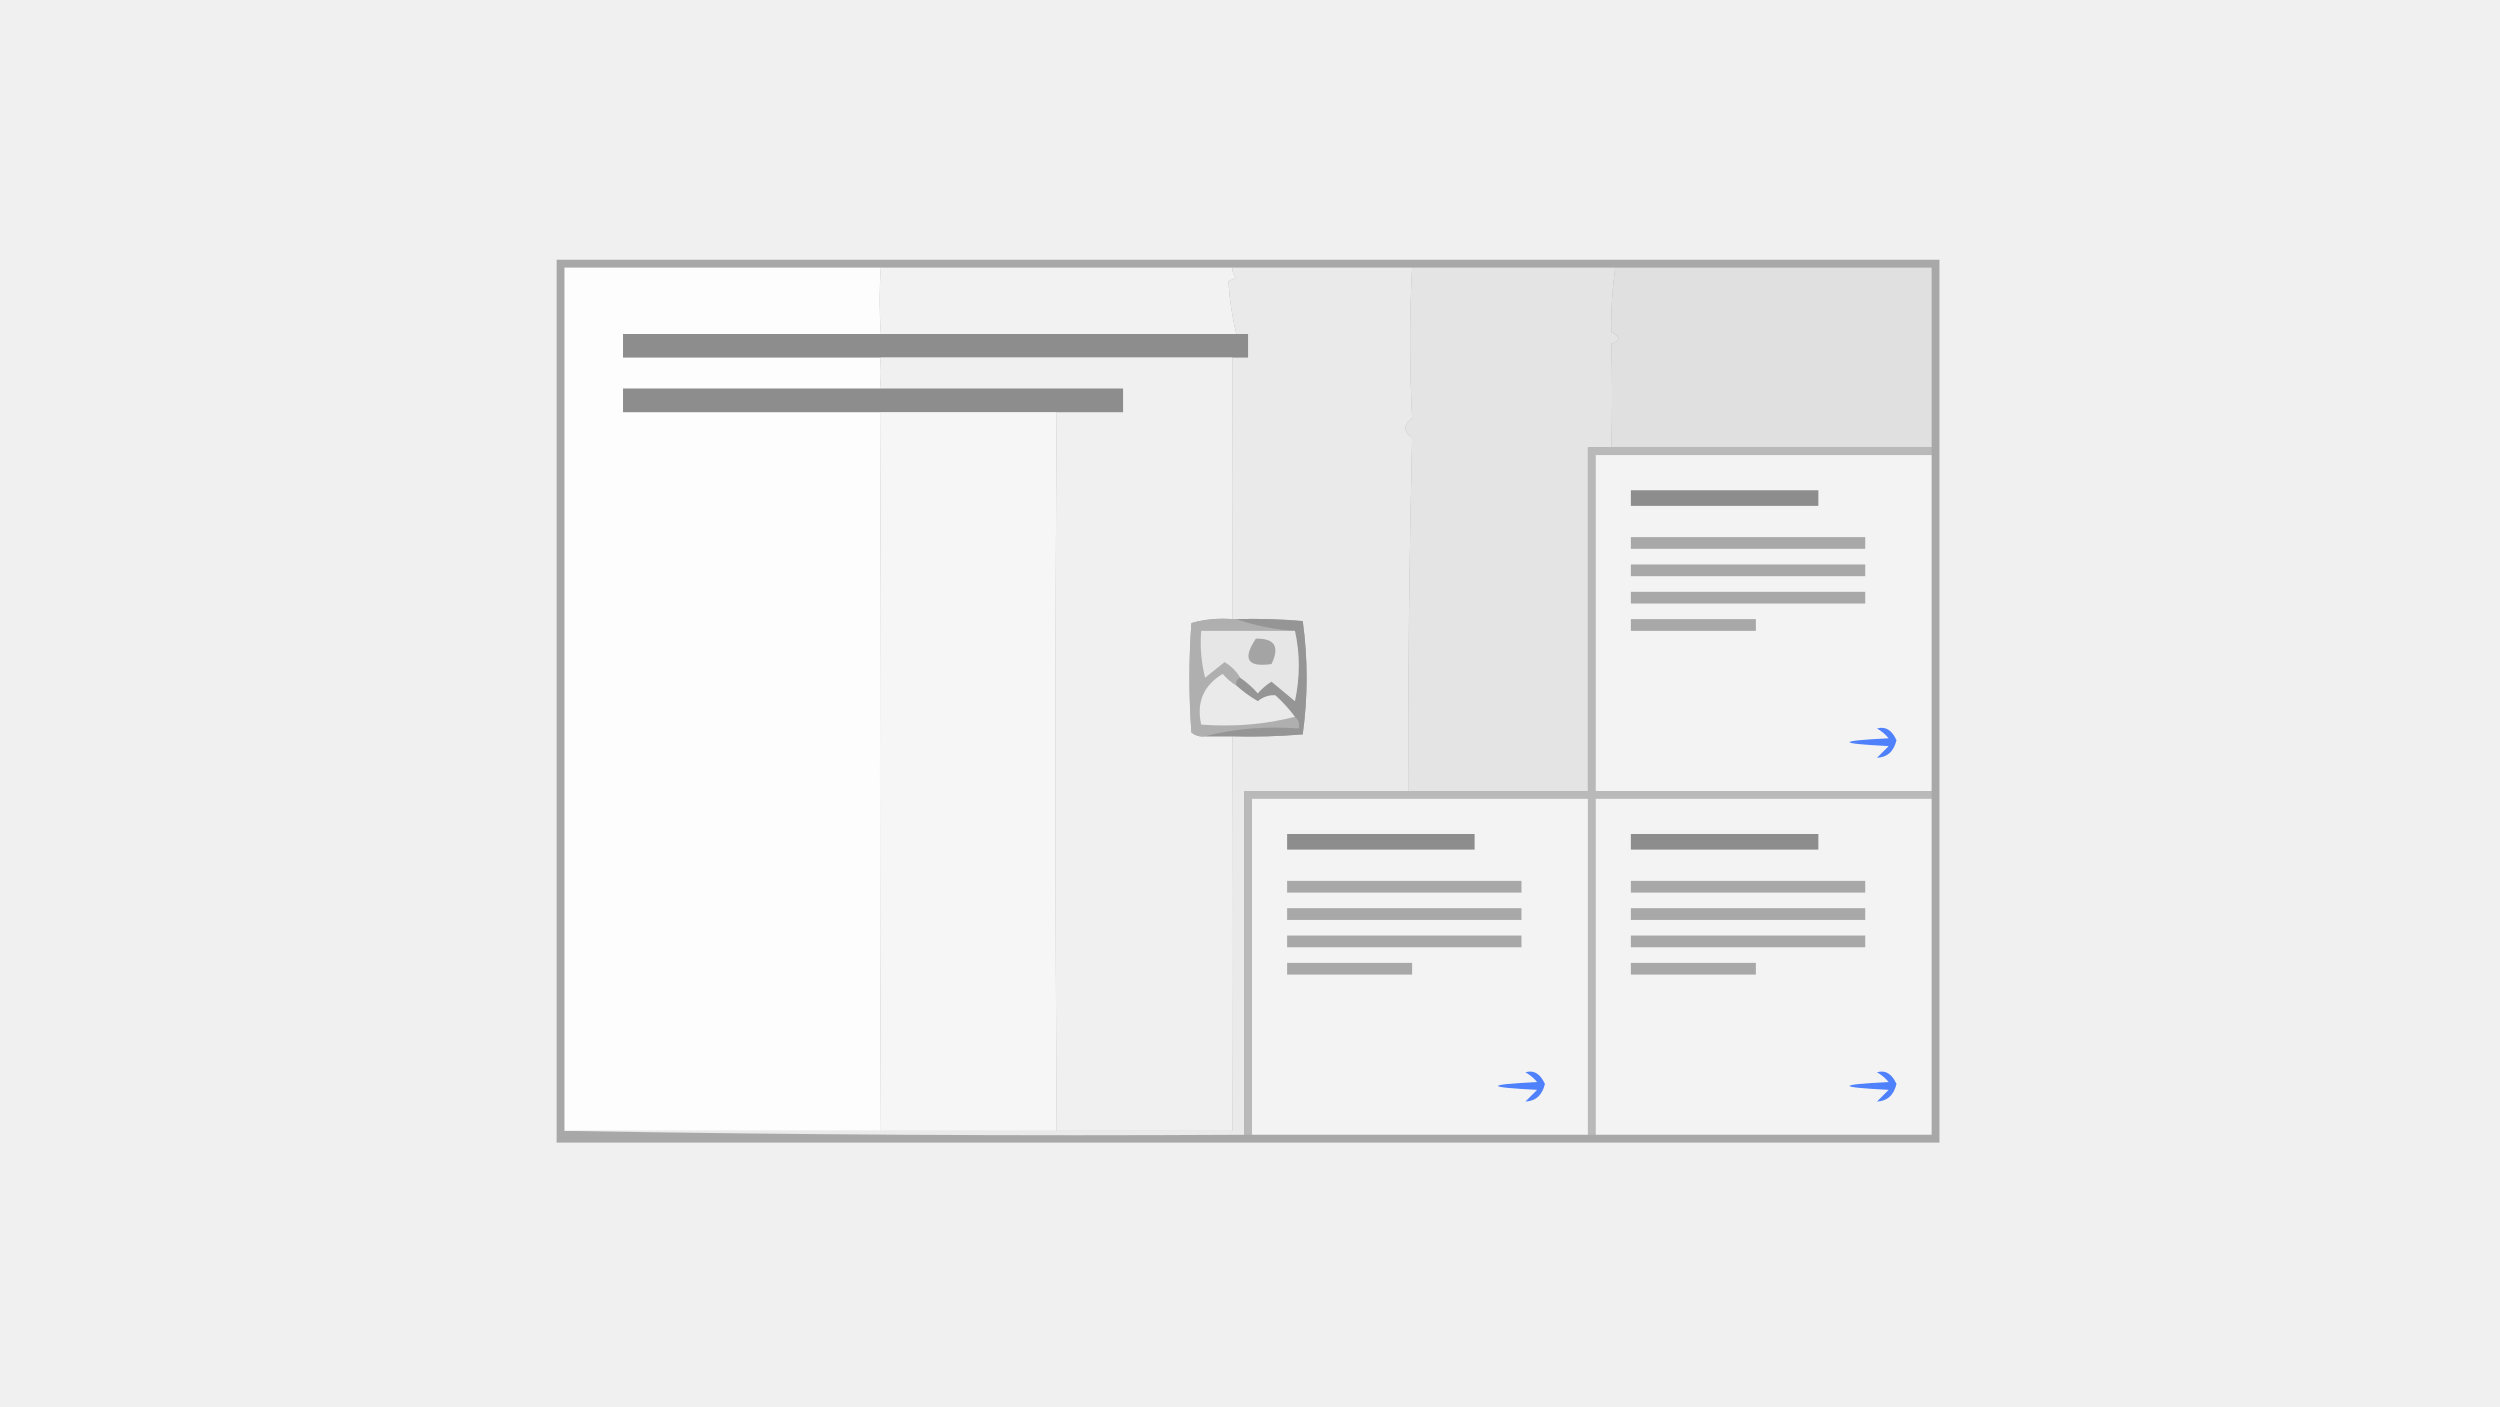
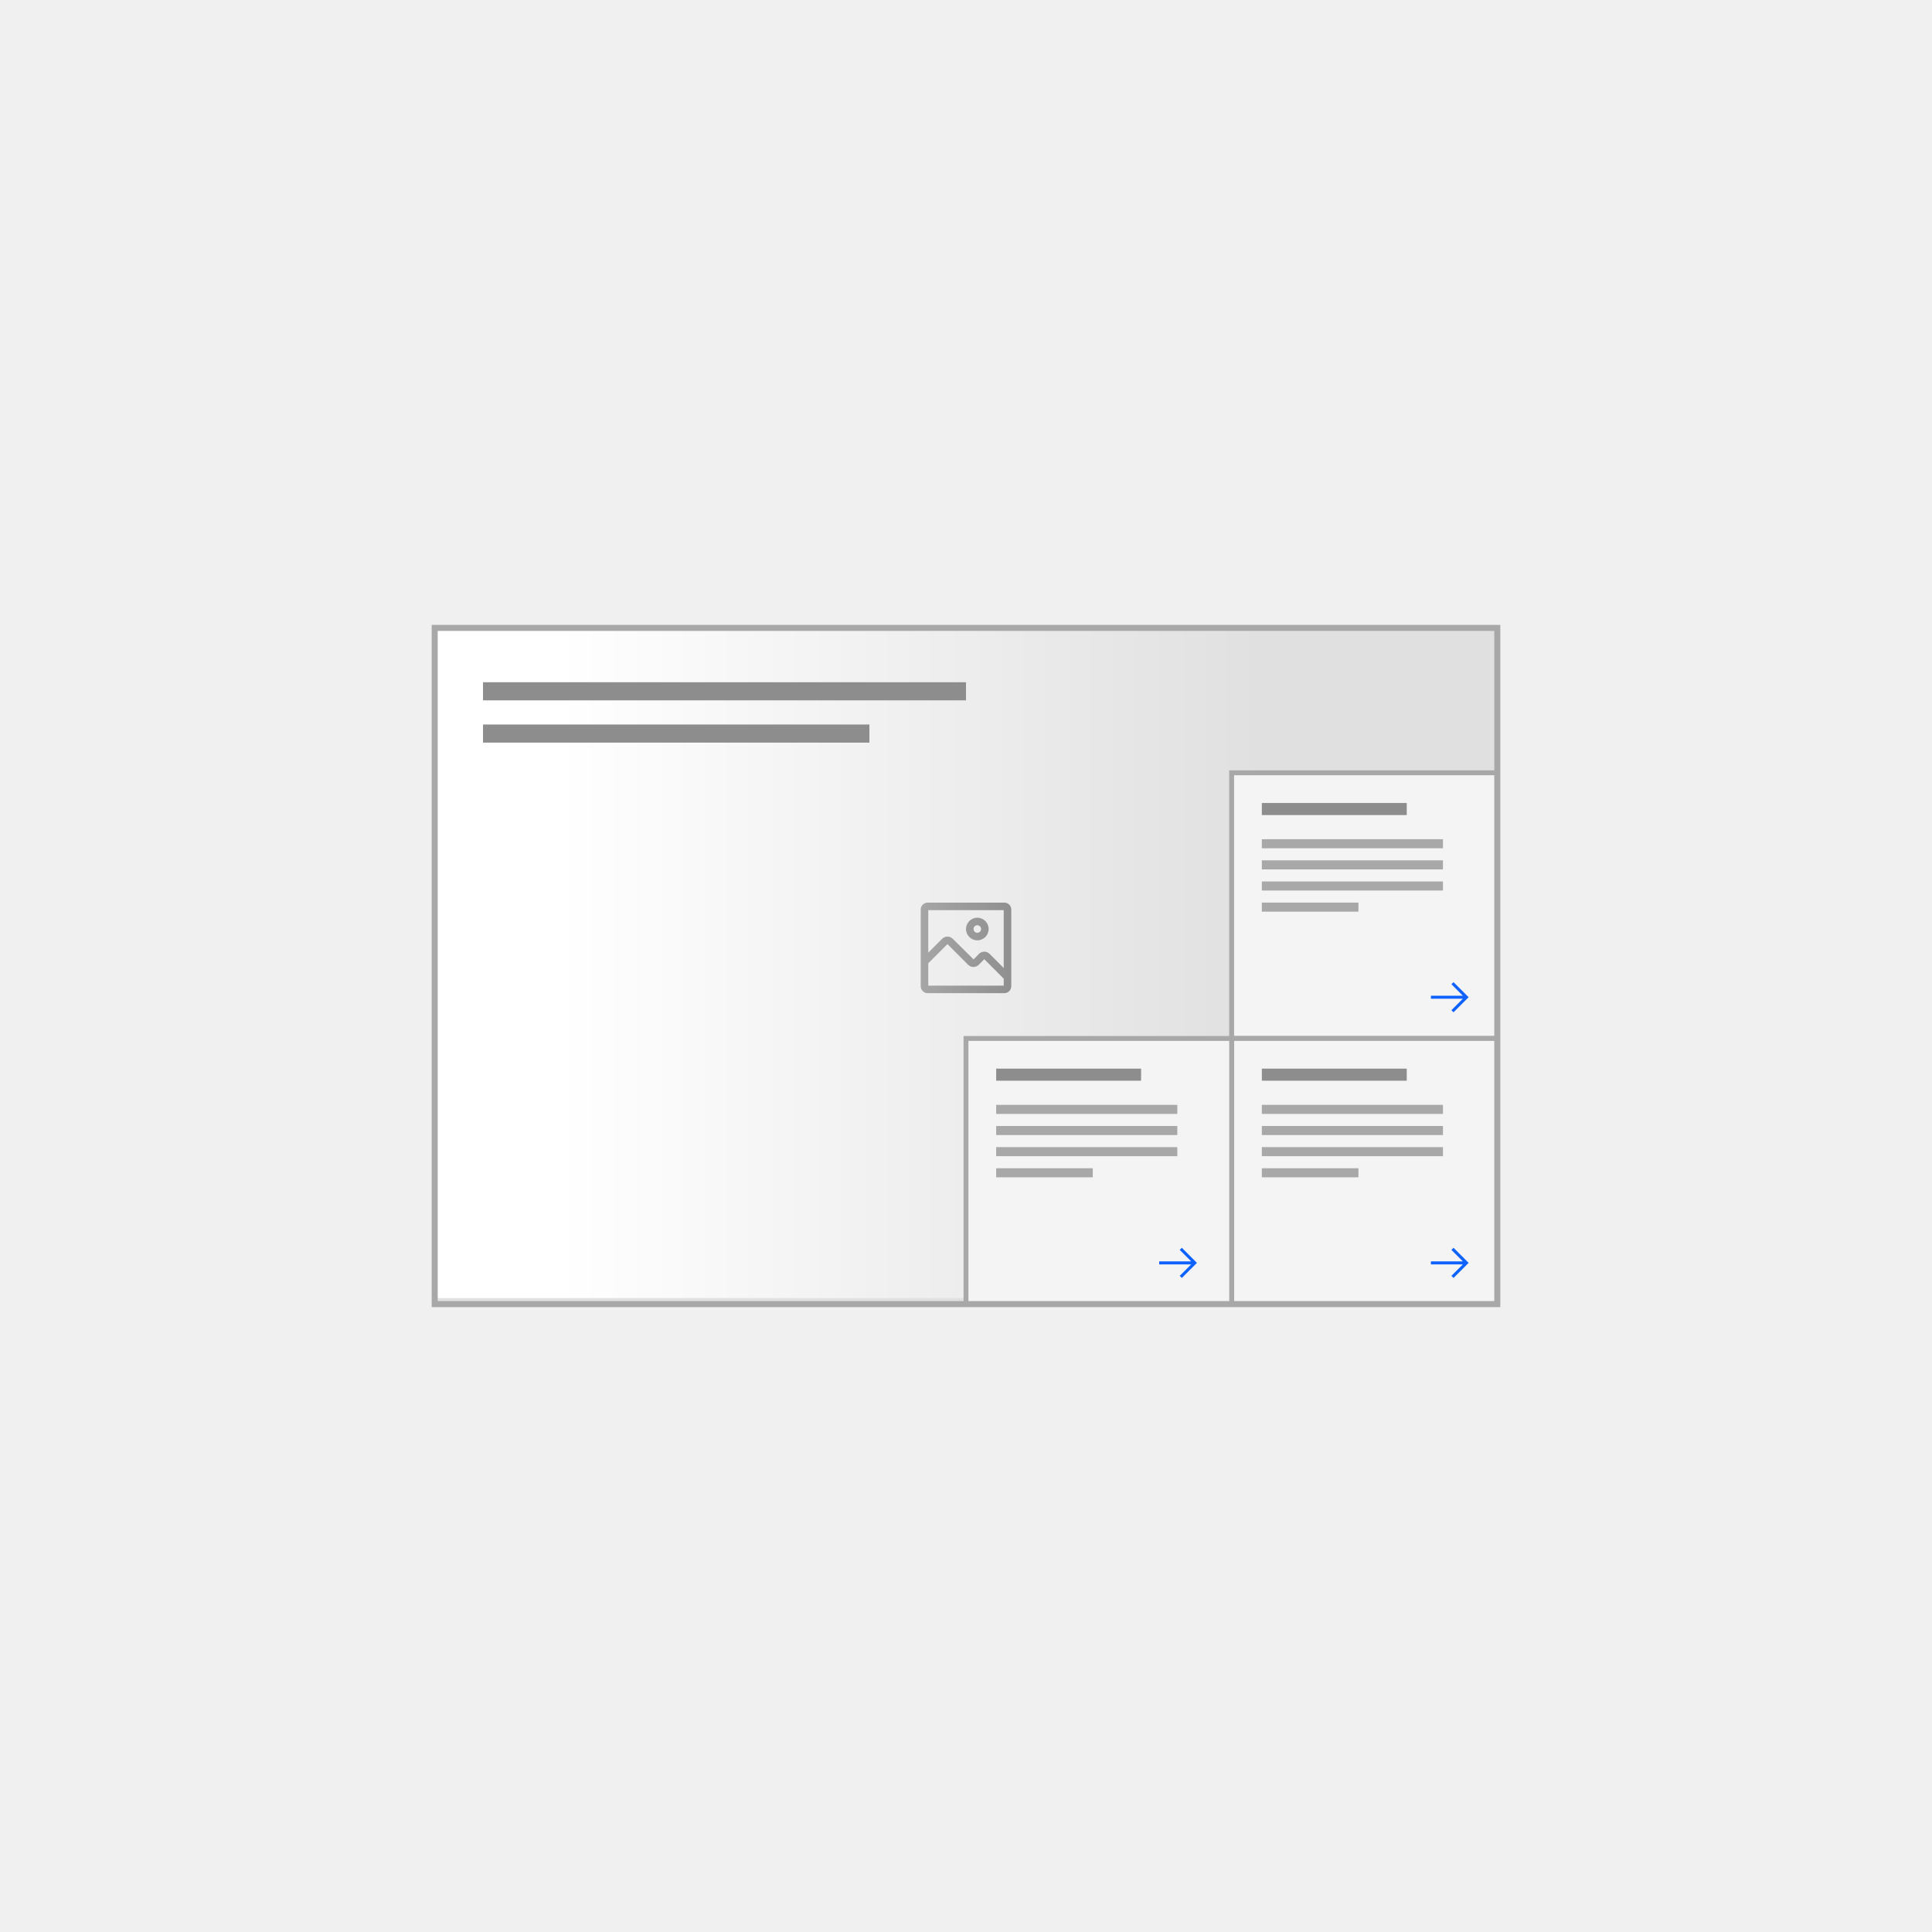
- <svg xmlns="http://www.w3.org/2000/svg" version="1.1" width="640px" height="360px" style="shape-rendering:geometricPrecision; text-rendering:geometricPrecision; image-rendering:optimizeQuality; fill-rule:evenodd; clip-rule:evenodd">
-   <g>
-     <path style="opacity:1" fill="#a7a8a7" d="M 142.5,66.5 C 260.5,66.5 378.5,66.5 496.5,66.5C 496.5,141.833 496.5,217.167 496.5,292.5C 378.5,292.5 260.5,292.5 142.5,292.5C 142.5,217.167 142.5,141.833 142.5,66.5 Z" />
-   </g>
-   <g>
-     <path style="opacity:1" fill="#fdfdfd" d="M 225.5,68.5 C 225.098,73.966 225.098,79.632 225.5,85.5C 203.5,85.5 181.5,85.5 159.5,85.5C 159.5,87.5 159.5,89.5 159.5,91.5C 181.5,91.5 203.5,91.5 225.5,91.5C 225.208,93.957 225.208,96.624 225.5,99.5C 203.5,99.5 181.5,99.5 159.5,99.5C 159.5,101.5 159.5,103.5 159.5,105.5C 181.5,105.5 203.5,105.5 225.5,105.5C 225.2,166.699 225.2,228.032 225.5,289.5C 198.5,289.5 171.5,289.5 144.5,289.5C 144.5,215.833 144.5,142.167 144.5,68.5C 171.5,68.5 198.5,68.5 225.5,68.5 Z" />
-   </g>
-   <g>
-     <path style="opacity:1" fill="#f2f2f2" d="M 225.5,68.5 C 255.5,68.5 285.5,68.5 315.5,68.5C 315.414,69.496 315.748,70.329 316.5,71C 315.833,71.333 315.167,71.667 314.5,72C 314.72,76.368 315.387,80.868 316.5,85.5C 286.167,85.5 255.833,85.5 225.5,85.5C 225.098,79.632 225.098,73.966 225.5,68.5 Z" />
-   </g>
-   <g>
-     <path style="opacity:1" fill="#eaeaea" d="M 315.5,68.5 C 330.833,68.5 346.167,68.5 361.5,68.5C 360.819,80.61 360.819,93.443 361.5,107C 359.219,108.851 359.219,110.518 361.5,112C 360.767,142.869 360.434,173.036 360.5,202.5C 346.5,202.5 332.5,202.5 318.5,202.5C 318.5,231.833 318.5,261.167 318.5,290.5C 260.331,290.832 202.331,290.499 144.5,289.5C 171.5,289.5 198.5,289.5 225.5,289.5C 240.5,289.5 255.5,289.5 270.5,289.5C 285.5,289.5 300.5,289.5 315.5,289.5C 315.351,256.911 315.351,223.245 315.5,188.5C 321.509,188.666 327.509,188.499 333.5,188C 334.833,178.333 334.833,168.667 333.5,159C 327.843,158.501 322.176,158.334 316.5,158.5C 316.167,158.5 315.833,158.5 315.5,158.5C 315.601,136.436 315.601,114.103 315.5,91.5C 316.833,91.5 318.167,91.5 319.5,91.5C 319.5,89.5 319.5,87.5 319.5,85.5C 318.5,85.5 317.5,85.5 316.5,85.5C 315.387,80.868 314.72,76.368 314.5,72C 315.167,71.667 315.833,71.333 316.5,71C 315.748,70.329 315.414,69.496 315.5,68.5 Z" />
-   </g>
-   <g>
-     <path style="opacity:1" fill="#e4e4e4" d="M 361.5,68.5 C 378.833,68.5 396.167,68.5 413.5,68.5C 412.729,74.26 412.395,79.76 412.5,85C 414.891,86.309 414.891,87.309 412.5,88C 412.744,96.756 412.744,105.589 412.5,114.5C 410.5,114.5 408.5,114.5 406.5,114.5C 406.5,143.833 406.5,173.167 406.5,202.5C 391.167,202.5 375.833,202.5 360.5,202.5C 360.434,173.036 360.767,142.869 361.5,112C 359.219,110.518 359.219,108.851 361.5,107C 360.819,93.443 360.819,80.61 361.5,68.5 Z" />
-   </g>
-   <g>
-     <path style="opacity:1" fill="#dfe0df" d="M 413.5,68.5 C 440.5,68.5 467.5,68.5 494.5,68.5C 494.5,83.833 494.5,99.167 494.5,114.5C 467.167,114.5 439.833,114.5 412.5,114.5C 412.744,105.589 412.744,96.756 412.5,88C 414.891,87.309 414.891,86.309 412.5,85C 412.395,79.76 412.729,74.26 413.5,68.5 Z" />
-   </g>
-   <g>
-     <path style="opacity:1" fill="#8c8d8c" d="M 225.5,85.5 C 255.833,85.5 286.167,85.5 316.5,85.5C 317.5,85.5 318.5,85.5 319.5,85.5C 319.5,87.5 319.5,89.5 319.5,91.5C 318.167,91.5 316.833,91.5 315.5,91.5C 285.5,91.5 255.5,91.5 225.5,91.5C 203.5,91.5 181.5,91.5 159.5,91.5C 159.5,89.5 159.5,87.5 159.5,85.5C 181.5,85.5 203.5,85.5 225.5,85.5 Z" />
-   </g>
-   <g>
-     <path style="opacity:1" fill="#f0f0f0" d="M 225.5,91.5 C 255.5,91.5 285.5,91.5 315.5,91.5C 315.601,114.103 315.601,136.436 315.5,158.5C 311.894,158.211 308.394,158.544 305,159.5C 304.333,168.833 304.333,178.167 305,187.5C 306.011,188.337 307.178,188.67 308.5,188.5C 310.833,188.5 313.167,188.5 315.5,188.5C 315.351,223.245 315.351,256.911 315.5,289.5C 300.5,289.5 285.5,289.5 270.5,289.5C 270.092,227.602 270.092,166.269 270.5,105.5C 276.167,105.5 281.833,105.5 287.5,105.5C 287.5,103.5 287.5,101.5 287.5,99.5C 266.833,99.5 246.167,99.5 225.5,99.5C 225.208,96.624 225.208,93.957 225.5,91.5 Z" />
-   </g>
-   <g>
-     <path style="opacity:1" fill="#8c8d8c" d="M 225.5,99.5 C 246.167,99.5 266.833,99.5 287.5,99.5C 287.5,101.5 287.5,103.5 287.5,105.5C 281.833,105.5 276.167,105.5 270.5,105.5C 255.5,105.5 240.5,105.5 225.5,105.5C 203.5,105.5 181.5,105.5 159.5,105.5C 159.5,103.5 159.5,101.5 159.5,99.5C 181.5,99.5 203.5,99.5 225.5,99.5 Z" />
-   </g>
-   <g>
-     <path style="opacity:1" fill="#f6f6f6" d="M 225.5,105.5 C 240.5,105.5 255.5,105.5 270.5,105.5C 270.092,166.269 270.092,227.602 270.5,289.5C 255.5,289.5 240.5,289.5 225.5,289.5C 225.2,228.032 225.2,166.699 225.5,105.5 Z" />
-   </g>
-   <g>
-     <path style="opacity:1" fill="#b9b9b9" d="M 412.5,114.5 C 439.833,114.5 467.167,114.5 494.5,114.5C 494.5,115.167 494.5,115.833 494.5,116.5C 465.833,116.5 437.167,116.5 408.5,116.5C 408.5,145.167 408.5,173.833 408.5,202.5C 437.167,202.5 465.833,202.5 494.5,202.5C 494.5,203.167 494.5,203.833 494.5,204.5C 465.833,204.5 437.167,204.5 408.5,204.5C 408.5,233.167 408.5,261.833 408.5,290.5C 407.833,290.5 407.167,290.5 406.5,290.5C 406.5,261.833 406.5,233.167 406.5,204.5C 377.833,204.5 349.167,204.5 320.5,204.5C 320.5,233.167 320.5,261.833 320.5,290.5C 319.833,290.5 319.167,290.5 318.5,290.5C 318.5,261.167 318.5,231.833 318.5,202.5C 332.5,202.5 346.5,202.5 360.5,202.5C 375.833,202.5 391.167,202.5 406.5,202.5C 406.5,173.167 406.5,143.833 406.5,114.5C 408.5,114.5 410.5,114.5 412.5,114.5 Z" />
-   </g>
-   <g>
-     <path style="opacity:1" fill="#f3f3f4" d="M 494.5,116.5 C 494.5,145.167 494.5,173.833 494.5,202.5C 465.833,202.5 437.167,202.5 408.5,202.5C 408.5,173.833 408.5,145.167 408.5,116.5C 437.167,116.5 465.833,116.5 494.5,116.5 Z" />
-   </g>
-   <g>
-     <path style="opacity:1" fill="#8c8d8c" d="M 417.5,125.5 C 433.5,125.5 449.5,125.5 465.5,125.5C 465.5,126.833 465.5,128.167 465.5,129.5C 449.5,129.5 433.5,129.5 417.5,129.5C 417.5,128.167 417.5,126.833 417.5,125.5 Z" />
-   </g>
-   <g>
-     <path style="opacity:1" fill="#a7a8a7" d="M 417.5,137.5 C 437.5,137.5 457.5,137.5 477.5,137.5C 477.5,138.5 477.5,139.5 477.5,140.5C 457.5,140.5 437.5,140.5 417.5,140.5C 417.5,139.5 417.5,138.5 417.5,137.5 Z" />
-   </g>
-   <g>
-     <path style="opacity:1" fill="#a7a8a7" d="M 417.5,144.5 C 437.5,144.5 457.5,144.5 477.5,144.5C 477.5,145.5 477.5,146.5 477.5,147.5C 457.5,147.5 437.5,147.5 417.5,147.5C 417.5,146.5 417.5,145.5 417.5,144.5 Z" />
-   </g>
-   <g>
-     <path style="opacity:1" fill="#a7a8a7" d="M 417.5,151.5 C 437.5,151.5 457.5,151.5 477.5,151.5C 477.5,152.5 477.5,153.5 477.5,154.5C 457.5,154.5 437.5,154.5 417.5,154.5C 417.5,153.5 417.5,152.5 417.5,151.5 Z" />
-   </g>
-   <g>
-     <path style="opacity:1" fill="#afafaf" d="M 315.5,158.5 C 315.833,158.5 316.167,158.5 316.5,158.5C 321.251,160.141 326.251,161.141 331.5,161.5C 323.5,161.5 315.5,161.5 307.5,161.5C 307.176,165.555 307.509,169.555 308.5,173.5C 310.167,172.167 311.833,170.833 313.5,169.5C 315.188,170.521 316.521,171.855 317.5,173.5C 316.662,173.842 316.328,174.508 316.5,175.5C 315.206,174.71 314.039,173.71 313,172.5C 308.077,175.492 306.244,179.825 307.5,185.5C 315.903,186.134 323.903,185.467 331.5,183.5C 332.404,184.209 332.737,185.209 332.5,186.5C 324.097,185.866 316.097,186.533 308.5,188.5C 307.178,188.67 306.011,188.337 305,187.5C 304.333,178.167 304.333,168.833 305,159.5C 308.394,158.544 311.894,158.211 315.5,158.5 Z" />
-   </g>
-   <g>
-     <path style="opacity:1" fill="#959595" d="M 316.5,158.5 C 322.176,158.334 327.843,158.501 333.5,159C 334.833,168.667 334.833,178.333 333.5,188C 327.509,188.499 321.509,188.666 315.5,188.5C 313.167,188.5 310.833,188.5 308.5,188.5C 316.097,186.533 324.097,185.866 332.5,186.5C 332.737,185.209 332.404,184.209 331.5,183.5C 330.04,181.537 328.373,179.704 326.5,178C 324.893,177.885 323.393,178.385 322,179.5C 320.019,178.35 318.186,177.016 316.5,175.5C 316.328,174.508 316.662,173.842 317.5,173.5C 319.129,174.625 320.629,175.959 322,177.5C 323.019,176.313 324.186,175.313 325.5,174.5C 327.5,176.167 329.5,177.833 331.5,179.5C 332.817,173.346 332.817,167.346 331.5,161.5C 326.251,161.141 321.251,160.141 316.5,158.5 Z" />
-   </g>
-   <g>
-     <path style="opacity:1" fill="#a7a8a7" d="M 417.5,158.5 C 428.167,158.5 438.833,158.5 449.5,158.5C 449.5,159.5 449.5,160.5 449.5,161.5C 438.833,161.5 428.167,161.5 417.5,161.5C 417.5,160.5 417.5,159.5 417.5,158.5 Z" />
-   </g>
-   <g>
-     <path style="opacity:1" fill="#e6e6e6" d="M 331.5,161.5 C 332.817,167.346 332.817,173.346 331.5,179.5C 329.5,177.833 327.5,176.167 325.5,174.5C 324.186,175.313 323.019,176.313 322,177.5C 320.629,175.959 319.129,174.625 317.5,173.5C 316.521,171.855 315.188,170.521 313.5,169.5C 311.833,170.833 310.167,172.167 308.5,173.5C 307.509,169.555 307.176,165.555 307.5,161.5C 315.5,161.5 323.5,161.5 331.5,161.5 Z" />
-   </g>
-   <g>
-     <path style="opacity:1" fill="#a4a4a4" d="M 321.5,163.5 C 326.328,163.385 327.661,165.552 325.5,170C 319.339,170.878 318.006,168.711 321.5,163.5 Z" />
-   </g>
-   <g>
-     <path style="opacity:1" fill="#eaeaea" d="M 316.5,175.5 C 318.186,177.016 320.019,178.35 322,179.5C 323.393,178.385 324.893,177.885 326.5,178C 328.373,179.704 330.04,181.537 331.5,183.5C 323.903,185.467 315.903,186.134 307.5,185.5C 306.244,179.825 308.077,175.492 313,172.5C 314.039,173.71 315.206,174.71 316.5,175.5 Z" />
-   </g>
-   <g>
-     <path style="opacity:1" fill="#4f81fc" d="M 480.5,186.5 C 482.664,185.882 484.33,186.882 485.5,189.5C 484.808,192.373 483.141,193.873 480.5,194C 481.5,193 482.5,192 483.5,191C 470.167,190.333 470.167,189.667 483.5,189C 482.627,187.955 481.627,187.122 480.5,186.5 Z" />
-   </g>
-   <g>
-     <path style="opacity:1" fill="#f3f3f4" d="M 406.5,290.5 C 377.833,290.5 349.167,290.5 320.5,290.5C 320.5,261.833 320.5,233.167 320.5,204.5C 349.167,204.5 377.833,204.5 406.5,204.5C 406.5,233.167 406.5,261.833 406.5,290.5 Z" />
-   </g>
-   <g>
-     <path style="opacity:1" fill="#f3f3f4" d="M 494.5,204.5 C 494.5,233.167 494.5,261.833 494.5,290.5C 465.833,290.5 437.167,290.5 408.5,290.5C 408.5,261.833 408.5,233.167 408.5,204.5C 437.167,204.5 465.833,204.5 494.5,204.5 Z" />
-   </g>
-   <g>
-     <path style="opacity:1" fill="#8c8d8c" d="M 329.5,213.5 C 345.5,213.5 361.5,213.5 377.5,213.5C 377.5,214.833 377.5,216.167 377.5,217.5C 361.5,217.5 345.5,217.5 329.5,217.5C 329.5,216.167 329.5,214.833 329.5,213.5 Z" />
-   </g>
-   <g>
-     <path style="opacity:1" fill="#8c8d8c" d="M 417.5,213.5 C 433.5,213.5 449.5,213.5 465.5,213.5C 465.5,214.833 465.5,216.167 465.5,217.5C 449.5,217.5 433.5,217.5 417.5,217.5C 417.5,216.167 417.5,214.833 417.5,213.5 Z" />
-   </g>
-   <g>
-     <path style="opacity:1" fill="#a7a8a7" d="M 329.5,225.5 C 349.5,225.5 369.5,225.5 389.5,225.5C 389.5,226.5 389.5,227.5 389.5,228.5C 369.5,228.5 349.5,228.5 329.5,228.5C 329.5,227.5 329.5,226.5 329.5,225.5 Z" />
-   </g>
-   <g>
-     <path style="opacity:1" fill="#a7a8a7" d="M 417.5,225.5 C 437.5,225.5 457.5,225.5 477.5,225.5C 477.5,226.5 477.5,227.5 477.5,228.5C 457.5,228.5 437.5,228.5 417.5,228.5C 417.5,227.5 417.5,226.5 417.5,225.5 Z" />
-   </g>
-   <g>
-     <path style="opacity:1" fill="#a7a8a7" d="M 329.5,232.5 C 349.5,232.5 369.5,232.5 389.5,232.5C 389.5,233.5 389.5,234.5 389.5,235.5C 369.5,235.5 349.5,235.5 329.5,235.5C 329.5,234.5 329.5,233.5 329.5,232.5 Z" />
-   </g>
-   <g>
-     <path style="opacity:1" fill="#a7a8a7" d="M 417.5,232.5 C 437.5,232.5 457.5,232.5 477.5,232.5C 477.5,233.5 477.5,234.5 477.5,235.5C 457.5,235.5 437.5,235.5 417.5,235.5C 417.5,234.5 417.5,233.5 417.5,232.5 Z" />
-   </g>
-   <g>
-     <path style="opacity:1" fill="#a7a8a7" d="M 329.5,239.5 C 349.5,239.5 369.5,239.5 389.5,239.5C 389.5,240.5 389.5,241.5 389.5,242.5C 369.5,242.5 349.5,242.5 329.5,242.5C 329.5,241.5 329.5,240.5 329.5,239.5 Z" />
-   </g>
-   <g>
-     <path style="opacity:1" fill="#a7a8a7" d="M 417.5,239.5 C 437.5,239.5 457.5,239.5 477.5,239.5C 477.5,240.5 477.5,241.5 477.5,242.5C 457.5,242.5 437.5,242.5 417.5,242.5C 417.5,241.5 417.5,240.5 417.5,239.5 Z" />
-   </g>
-   <g>
-     <path style="opacity:1" fill="#a7a8a7" d="M 329.5,246.5 C 340.167,246.5 350.833,246.5 361.5,246.5C 361.5,247.5 361.5,248.5 361.5,249.5C 350.833,249.5 340.167,249.5 329.5,249.5C 329.5,248.5 329.5,247.5 329.5,246.5 Z" />
-   </g>
-   <g>
-     <path style="opacity:1" fill="#a7a8a7" d="M 417.5,246.5 C 428.167,246.5 438.833,246.5 449.5,246.5C 449.5,247.5 449.5,248.5 449.5,249.5C 438.833,249.5 428.167,249.5 417.5,249.5C 417.5,248.5 417.5,247.5 417.5,246.5 Z" />
-   </g>
-   <g>
-     <path style="opacity:1" fill="#4f81fc" d="M 390.5,274.5 C 392.664,273.882 394.33,274.882 395.5,277.5C 394.808,280.373 393.141,281.873 390.5,282C 391.5,281 392.5,280 393.5,279C 380.167,278.333 380.167,277.667 393.5,277C 392.627,275.955 391.627,275.122 390.5,274.5 Z" />
-   </g>
-   <g>
-     <path style="opacity:1" fill="#4f81fc" d="M 480.5,274.5 C 482.664,273.882 484.33,274.882 485.5,277.5C 484.808,280.373 483.141,281.873 480.5,282C 481.5,281 482.5,280 483.5,279C 470.167,278.333 470.167,277.667 483.5,277C 482.627,275.955 481.627,275.122 480.5,274.5 Z" />
-   </g>
+ <svg xmlns="http://www.w3.org/2000/svg" width="320" height="320" viewBox="0 0 320 320" fill="none">
+   <rect x="72" y="104" width="176" height="112" fill="#E0E0E0" />
+   <path fill-rule="evenodd" clip-rule="evenodd" d="M161.875 155.75C160.839 155.75 160 154.911 160 153.875C160 152.839 160.839 152 161.875 152C162.911 152 163.75 152.839 163.75 153.875C163.75 154.372 163.552 154.849 163.201 155.201C162.849 155.552 162.372 155.75 161.875 155.75V155.75ZM161.875 153.25C161.53 153.25 161.25 153.53 161.25 153.875C161.25 154.22 161.53 154.5 161.875 154.5C162.22 154.5 162.5 154.22 162.5 153.875C162.5 153.53 162.22 153.25 161.875 153.25ZM166.344 149.5H153.656C153.018 149.5 152.5 150.018 152.5 150.656V163.344C152.5 163.65 152.622 163.945 152.839 164.161C153.055 164.378 153.35 164.5 153.656 164.5H166.344C166.65 164.5 166.945 164.378 167.161 164.161C167.378 163.945 167.5 163.65 167.5 163.344V150.656C167.5 150.018 166.982 149.5 166.344 149.5ZM166.25 150.75V160.331L163.913 157.994C163.678 157.759 163.36 157.627 163.028 157.627C162.696 157.627 162.378 157.759 162.144 157.994L161.25 158.906L157.812 155.494C157.578 155.259 157.26 155.127 156.928 155.127C156.596 155.127 156.278 155.259 156.044 155.494L153.75 157.788V150.75H166.25ZM153.75 163.25V159.55L156.925 156.375V156.375L160.344 159.794C160.578 160.028 160.896 160.16 161.228 160.16C161.56 160.16 161.878 160.028 162.113 159.794L163.025 158.875V158.875L166.25 162.1V163.25H153.75Z" fill="#525252" />
+   <mask id="mask0_1304_3803" style="mask-type:luminance" maskUnits="userSpaceOnUse" x="152" y="149" width="16" height="16">
+     <path fill-rule="evenodd" clip-rule="evenodd" d="M161.875 155.75C160.839 155.75 160 154.911 160 153.875C160 152.839 160.839 152 161.875 152C162.911 152 163.75 152.839 163.75 153.875C163.75 154.372 163.552 154.849 163.201 155.201C162.849 155.552 162.372 155.75 161.875 155.75V155.75ZM161.875 153.25C161.53 153.25 161.25 153.53 161.25 153.875C161.25 154.22 161.53 154.5 161.875 154.5C162.22 154.5 162.5 154.22 162.5 153.875C162.5 153.53 162.22 153.25 161.875 153.25ZM166.344 149.5H153.656C153.018 149.5 152.5 150.018 152.5 150.656V163.344C152.5 163.65 152.622 163.945 152.839 164.161C153.055 164.378 153.35 164.5 153.656 164.5H166.344C166.65 164.5 166.945 164.378 167.161 164.161C167.378 163.945 167.5 163.65 167.5 163.344V150.656C167.5 150.018 166.982 149.5 166.344 149.5ZM166.25 150.75V160.331L163.913 157.994C163.678 157.759 163.36 157.627 163.028 157.627C162.696 157.627 162.378 157.759 162.144 157.994L161.25 158.906L157.812 155.494C157.578 155.259 157.26 155.127 156.928 155.127C156.596 155.127 156.278 155.259 156.044 155.494L153.75 157.788V150.75H166.25ZM153.75 163.25V159.55L156.925 156.375V156.375L160.344 159.794C160.578 160.028 160.896 160.16 161.228 160.16C161.56 160.16 161.878 160.028 162.113 159.794L163.025 158.875V158.875L166.25 162.1V163.25H153.75Z" fill="white" />
+   </mask>
+   <g mask="url(#mask0_1304_3803)">
+ </g>
+   <rect x="209" y="215" width="137" height="111" transform="rotate(-180 209 215)" fill="url(#paint0_linear_1304_3803)" />
+   <rect x="204" y="128" width="44" height="44" fill="#F4F4F4" stroke="#A8A8A8" stroke-width="0.81" />
+   <rect x="204" y="172" width="44" height="44" fill="#F4F4F4" stroke="#A8A8A8" stroke-width="0.81" />
+   <rect x="160" y="172" width="44" height="44" fill="#F4F4F4" stroke="#A8A8A8" stroke-width="0.81" />
+   <rect x="72" y="104" width="176" height="112" stroke="#A8A8A8" />
+   <path fill-rule="evenodd" clip-rule="evenodd" d="M195.75 206.672L195.398 207.024L197.293 208.922H192V209.422H197.293L195.398 211.319L195.75 211.672L198.25 209.172L195.75 206.672V206.672Z" fill="#0F62FE" />
+   <path fill-rule="evenodd" clip-rule="evenodd" d="M240.75 206.672L240.398 207.024L242.293 208.922H237V209.422H242.293L240.398 211.319L240.75 211.672L243.25 209.172L240.75 206.672V206.672Z" fill="#0F62FE" />
+   <path fill-rule="evenodd" clip-rule="evenodd" d="M240.75 162.672L240.398 163.024L242.293 164.922H237V165.422H242.293L240.398 167.319L240.75 167.672L243.25 165.172L240.75 162.672V162.672Z" fill="#0F62FE" />
+   <rect x="80" y="113" width="80" height="3" fill="#8D8D8D" />
+   <rect x="80" y="120" width="64" height="3" fill="#8D8D8D" />
+   <rect x="209" y="133" width="24" height="2" fill="#8D8D8D" />
+   <rect x="209" y="177" width="24" height="2" fill="#8D8D8D" />
+   <rect x="165" y="177" width="24" height="2" fill="#8D8D8D" />
+   <rect x="209" y="139" width="30" height="1.5" fill="#A8A8A8" />
+   <rect x="209" y="183" width="30" height="1.5" fill="#A8A8A8" />
+   <rect x="165" y="183" width="30" height="1.5" fill="#A8A8A8" />
+   <rect x="209" y="146" width="30" height="1.5" fill="#A8A8A8" />
+   <rect x="209" y="190" width="30" height="1.5" fill="#A8A8A8" />
+   <rect x="165" y="190" width="30" height="1.5" fill="#A8A8A8" />
+   <rect x="209" y="142.5" width="30" height="1.5" fill="#A8A8A8" />
+   <rect x="209" y="186.5" width="30" height="1.5" fill="#A8A8A8" />
+   <rect x="165" y="186.5" width="30" height="1.5" fill="#A8A8A8" />
+   <rect x="209" y="149.5" width="16" height="1.5" fill="#A8A8A8" />
+   <rect x="209" y="193.5" width="16" height="1.5" fill="#A8A8A8" />
+   <rect x="165" y="193.5" width="16" height="1.5" fill="#A8A8A8" />
+   <defs>
+     <linearGradient id="paint0_linear_1304_3803" x1="325.761" y1="326" x2="209" y2="326" gradientUnits="userSpaceOnUse">
+       <stop stop-color="white" />
+       <stop offset="1" stop-color="white" stop-opacity="0" />
+     </linearGradient>
+   </defs>
</svg>
